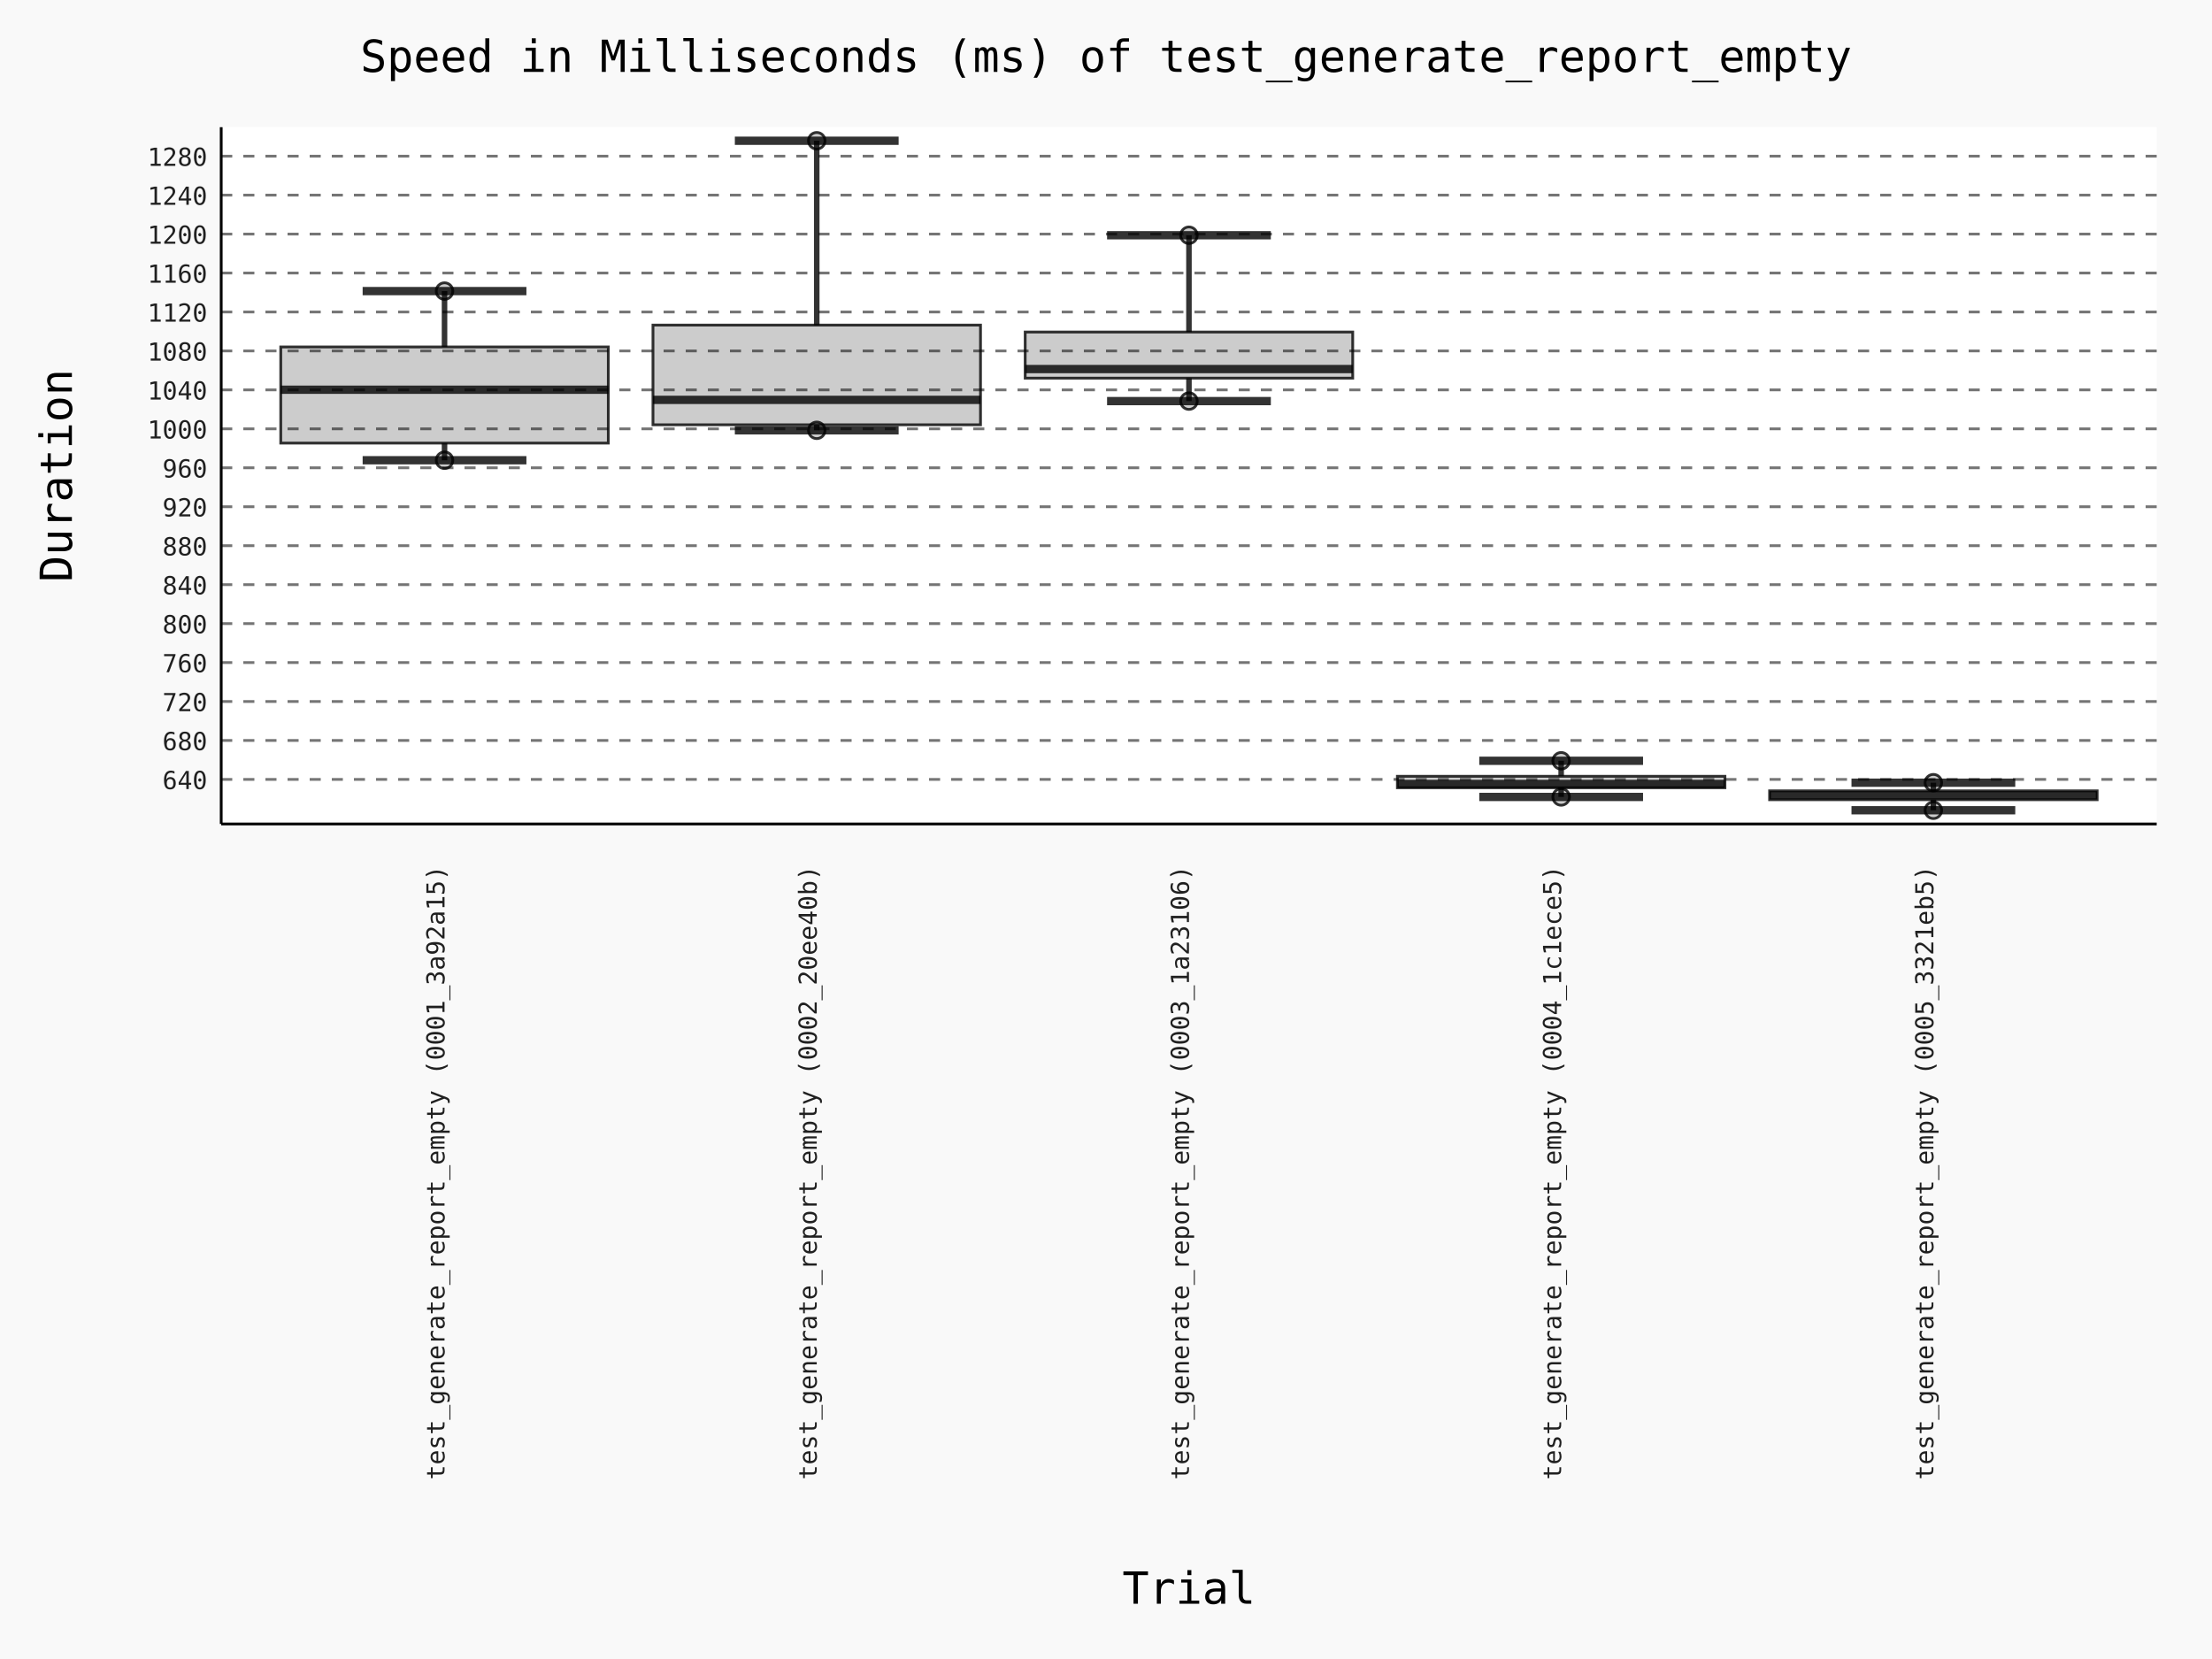
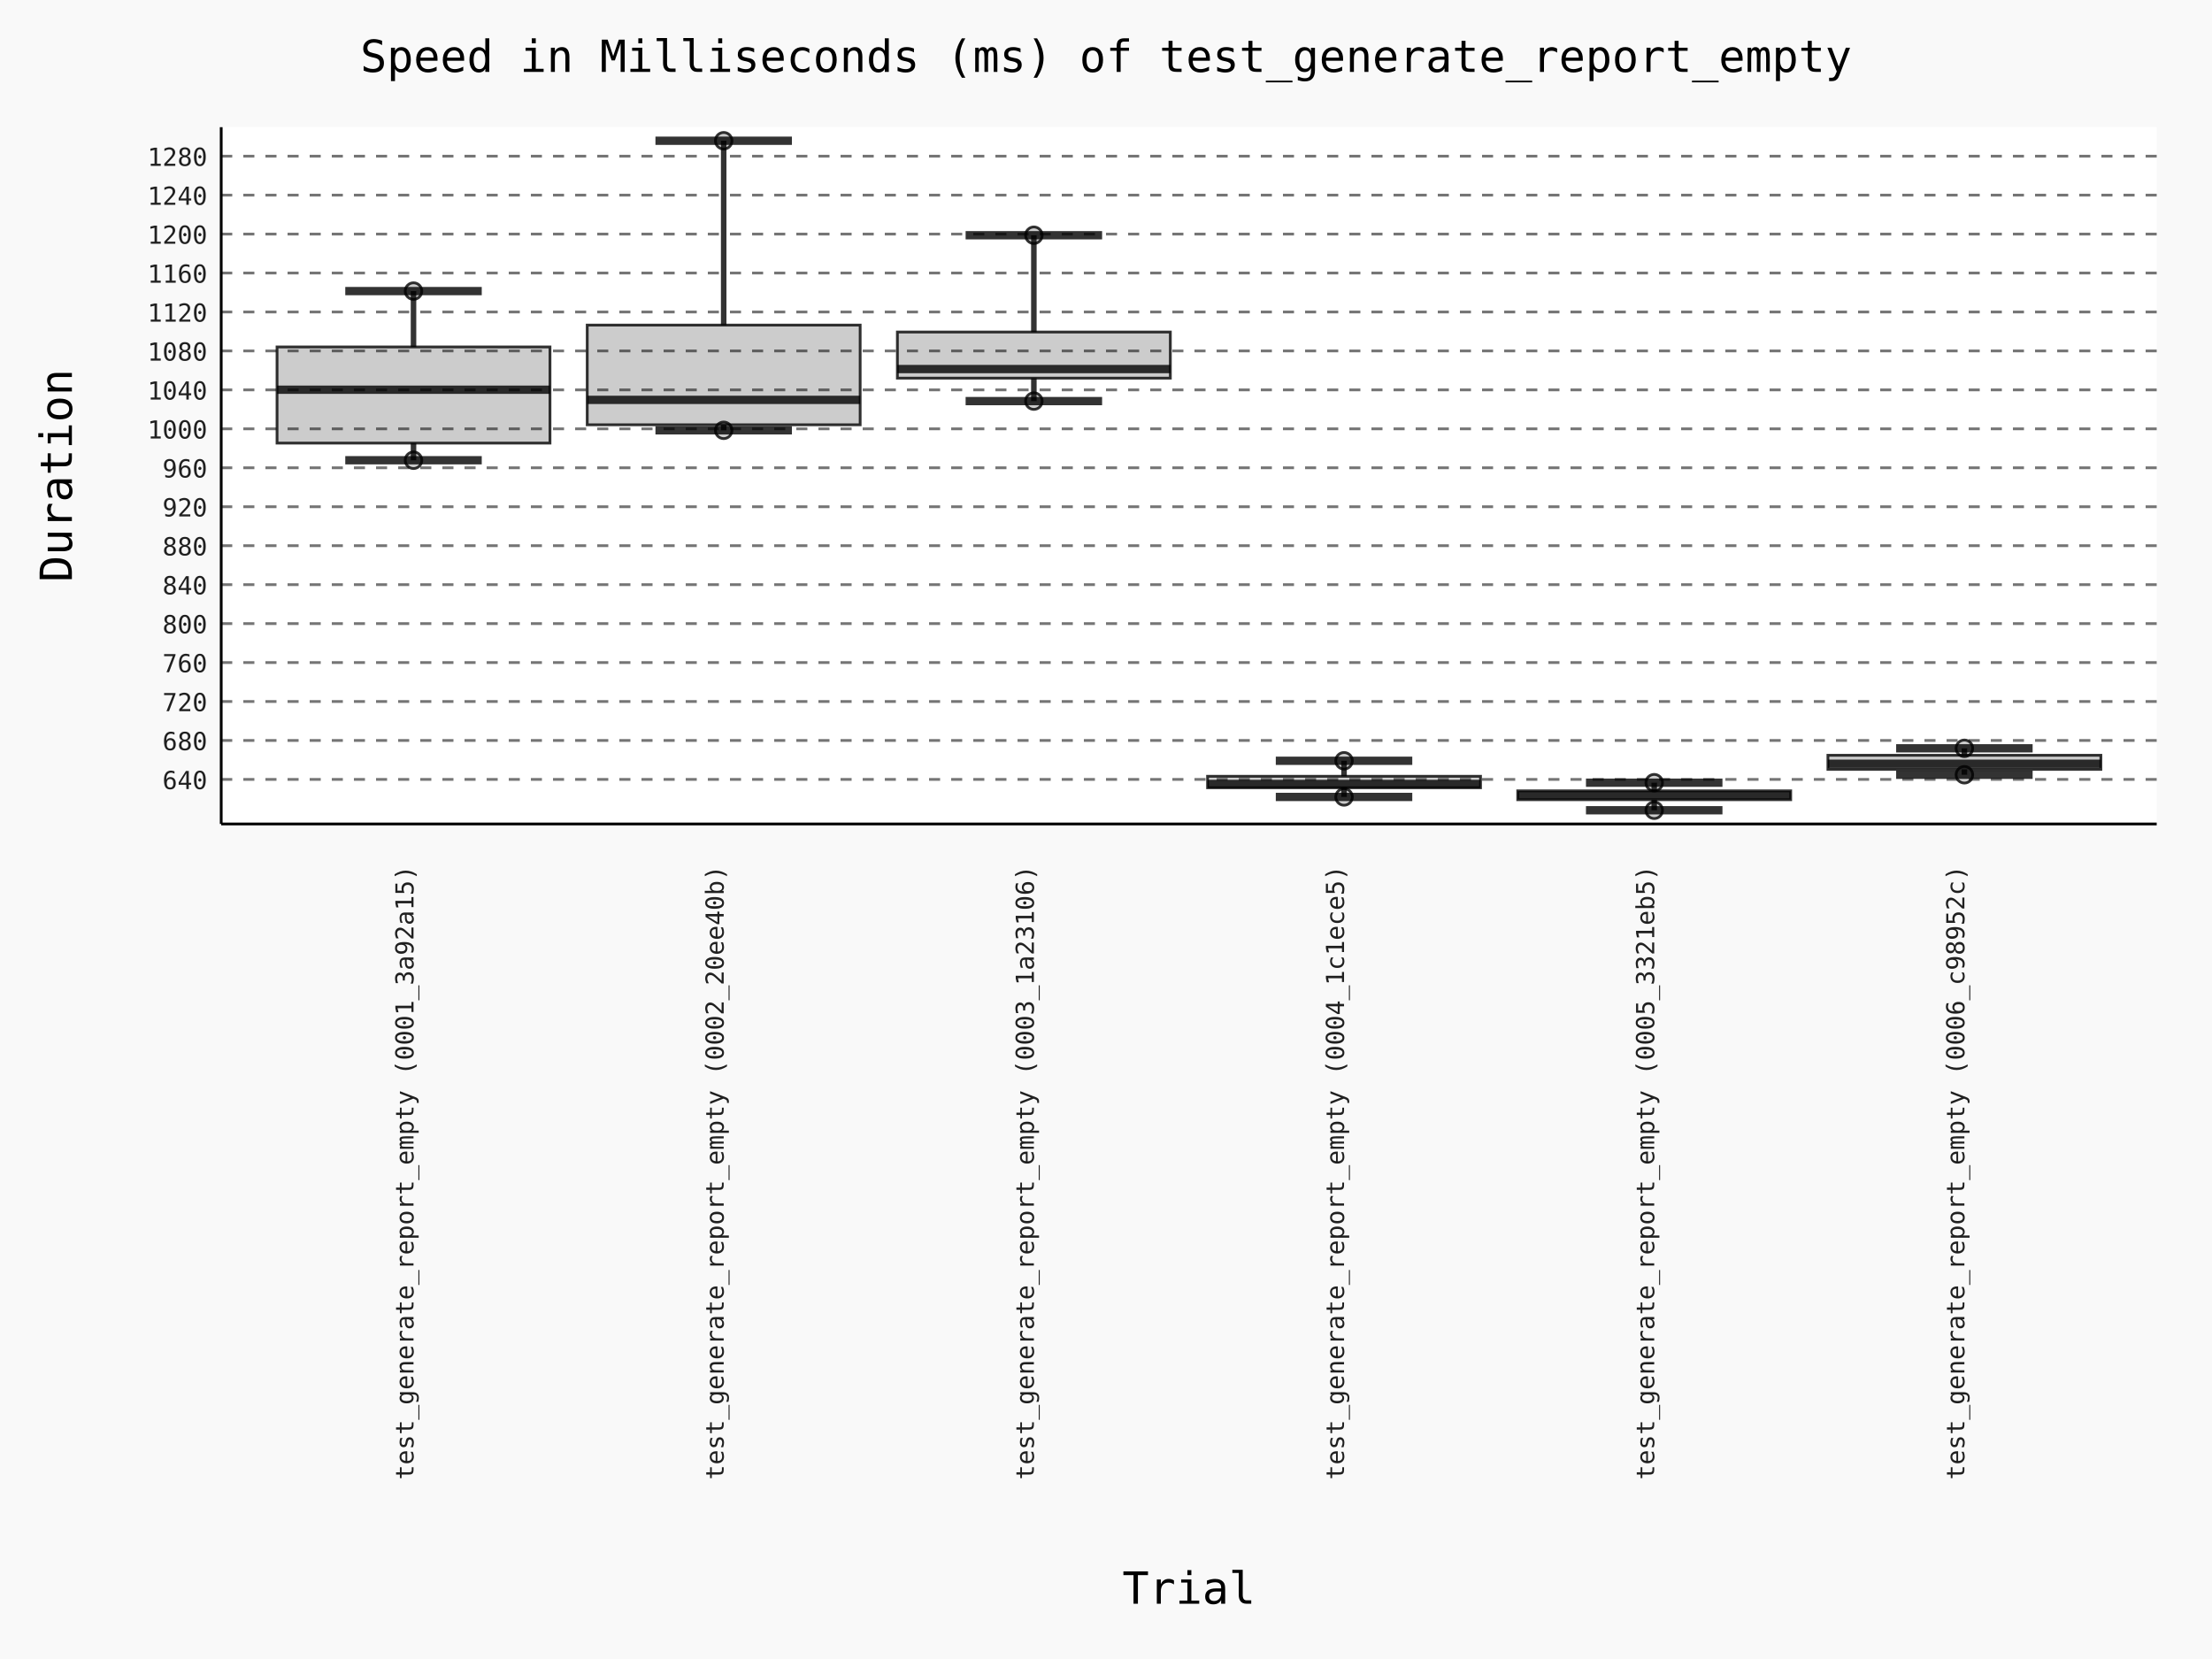
- <svg xmlns="http://www.w3.org/2000/svg" id="chart-5d045a06-40c8-4947-98a6-4b8fa04f6c7e" class="pygal-chart" viewBox="0 0 800 600">
+ <svg xmlns="http://www.w3.org/2000/svg" id="chart-a74ff4c9-cca7-4ad8-9897-bb0d45da492b" class="pygal-chart" viewBox="0 0 800 600">
  <defs>
-     <style type="text/css">#chart-5d045a06-40c8-4947-98a6-4b8fa04f6c7e{-webkit-user-select:none;-webkit-font-smoothing:antialiased;font-family:Consolas,"Deja Vu Sans Mono","Bitstream Vera Sans Mono","Courier New",monospace}#chart-5d045a06-40c8-4947-98a6-4b8fa04f6c7e .title{font-family:Consolas,"Deja Vu Sans Mono","Bitstream Vera Sans Mono","Courier New",monospace;font-size:16px}#chart-5d045a06-40c8-4947-98a6-4b8fa04f6c7e .legends .legend text{font-family:Consolas,"Deja Vu Sans Mono","Bitstream Vera Sans Mono","Courier New",monospace;font-size:14px}#chart-5d045a06-40c8-4947-98a6-4b8fa04f6c7e .axis text{font-family:Consolas,"Deja Vu Sans Mono","Bitstream Vera Sans Mono","Courier New",monospace;font-size:10px}#chart-5d045a06-40c8-4947-98a6-4b8fa04f6c7e .axis text.major{font-family:Consolas,"Deja Vu Sans Mono","Bitstream Vera Sans Mono","Courier New",monospace;font-size:10px}#chart-5d045a06-40c8-4947-98a6-4b8fa04f6c7e .text-overlay text.value{font-family:Consolas,"Deja Vu Sans Mono","Bitstream Vera Sans Mono","Courier New",monospace;font-size:16px}#chart-5d045a06-40c8-4947-98a6-4b8fa04f6c7e .text-overlay text.label{font-family:Consolas,"Deja Vu Sans Mono","Bitstream Vera Sans Mono","Courier New",monospace;font-size:10px}#chart-5d045a06-40c8-4947-98a6-4b8fa04f6c7e .tooltip{font-family:Consolas,"Deja Vu Sans Mono","Bitstream Vera Sans Mono","Courier New",monospace;font-size:14px}#chart-5d045a06-40c8-4947-98a6-4b8fa04f6c7e text.no_data{font-family:Consolas,"Deja Vu Sans Mono","Bitstream Vera Sans Mono","Courier New",monospace;font-size:64px}
- #chart-5d045a06-40c8-4947-98a6-4b8fa04f6c7e{background-color:rgba(249,249,249,1)}#chart-5d045a06-40c8-4947-98a6-4b8fa04f6c7e path,#chart-5d045a06-40c8-4947-98a6-4b8fa04f6c7e line,#chart-5d045a06-40c8-4947-98a6-4b8fa04f6c7e rect,#chart-5d045a06-40c8-4947-98a6-4b8fa04f6c7e circle{-webkit-transition:150ms;-moz-transition:150ms;transition:150ms}#chart-5d045a06-40c8-4947-98a6-4b8fa04f6c7e .graph &gt; .background{fill:rgba(249,249,249,1)}#chart-5d045a06-40c8-4947-98a6-4b8fa04f6c7e .plot &gt; .background{fill:rgba(255,255,255,1)}#chart-5d045a06-40c8-4947-98a6-4b8fa04f6c7e .graph{fill:rgba(0,0,0,.87)}#chart-5d045a06-40c8-4947-98a6-4b8fa04f6c7e text.no_data{fill:rgba(0,0,0,1)}#chart-5d045a06-40c8-4947-98a6-4b8fa04f6c7e .title{fill:rgba(0,0,0,1)}#chart-5d045a06-40c8-4947-98a6-4b8fa04f6c7e .legends .legend text{fill:rgba(0,0,0,.87)}#chart-5d045a06-40c8-4947-98a6-4b8fa04f6c7e .legends .legend:hover text{fill:rgba(0,0,0,1)}#chart-5d045a06-40c8-4947-98a6-4b8fa04f6c7e .axis .line{stroke:rgba(0,0,0,1)}#chart-5d045a06-40c8-4947-98a6-4b8fa04f6c7e .axis .guide.line{stroke:rgba(0,0,0,.54)}#chart-5d045a06-40c8-4947-98a6-4b8fa04f6c7e .axis .major.line{stroke:rgba(0,0,0,.87)}#chart-5d045a06-40c8-4947-98a6-4b8fa04f6c7e .axis text.major{fill:rgba(0,0,0,1)}#chart-5d045a06-40c8-4947-98a6-4b8fa04f6c7e .axis.y .guides:hover .guide.line,#chart-5d045a06-40c8-4947-98a6-4b8fa04f6c7e .line-graph .axis.x .guides:hover .guide.line,#chart-5d045a06-40c8-4947-98a6-4b8fa04f6c7e .stackedline-graph .axis.x .guides:hover .guide.line,#chart-5d045a06-40c8-4947-98a6-4b8fa04f6c7e .xy-graph .axis.x .guides:hover .guide.line{stroke:rgba(0,0,0,1)}#chart-5d045a06-40c8-4947-98a6-4b8fa04f6c7e .axis .guides:hover text{fill:rgba(0,0,0,1)}#chart-5d045a06-40c8-4947-98a6-4b8fa04f6c7e .reactive{fill-opacity:.7;stroke-opacity:.8}#chart-5d045a06-40c8-4947-98a6-4b8fa04f6c7e .ci{stroke:rgba(0,0,0,.87)}#chart-5d045a06-40c8-4947-98a6-4b8fa04f6c7e .reactive.active,#chart-5d045a06-40c8-4947-98a6-4b8fa04f6c7e .active .reactive{fill-opacity:.8;stroke-opacity:.9;stroke-width:4}#chart-5d045a06-40c8-4947-98a6-4b8fa04f6c7e .ci .reactive.active{stroke-width:1.5}#chart-5d045a06-40c8-4947-98a6-4b8fa04f6c7e .series text{fill:rgba(0,0,0,1)}#chart-5d045a06-40c8-4947-98a6-4b8fa04f6c7e .tooltip rect{fill:rgba(255,255,255,1);stroke:rgba(0,0,0,1);-webkit-transition:opacity 150ms;-moz-transition:opacity 150ms;transition:opacity 150ms}#chart-5d045a06-40c8-4947-98a6-4b8fa04f6c7e .tooltip .label{fill:rgba(0,0,0,.87)}#chart-5d045a06-40c8-4947-98a6-4b8fa04f6c7e .tooltip .label{fill:rgba(0,0,0,.87)}#chart-5d045a06-40c8-4947-98a6-4b8fa04f6c7e .tooltip .legend{font-size:.8em;fill:rgba(0,0,0,.54)}#chart-5d045a06-40c8-4947-98a6-4b8fa04f6c7e .tooltip .x_label{font-size:.6em;fill:rgba(0,0,0,1)}#chart-5d045a06-40c8-4947-98a6-4b8fa04f6c7e .tooltip .xlink{font-size:.5em;text-decoration:underline}#chart-5d045a06-40c8-4947-98a6-4b8fa04f6c7e .tooltip .value{font-size:1.5em}#chart-5d045a06-40c8-4947-98a6-4b8fa04f6c7e .bound{font-size:.5em}#chart-5d045a06-40c8-4947-98a6-4b8fa04f6c7e .max-value{font-size:.75em;fill:rgba(0,0,0,.54)}#chart-5d045a06-40c8-4947-98a6-4b8fa04f6c7e .map-element{fill:rgba(255,255,255,1);stroke:rgba(0,0,0,.54) !important}#chart-5d045a06-40c8-4947-98a6-4b8fa04f6c7e .map-element .reactive{fill-opacity:inherit;stroke-opacity:inherit}#chart-5d045a06-40c8-4947-98a6-4b8fa04f6c7e .color-0,#chart-5d045a06-40c8-4947-98a6-4b8fa04f6c7e .color-0 a:visited{stroke:#000000;fill:#000000}#chart-5d045a06-40c8-4947-98a6-4b8fa04f6c7e .color-1,#chart-5d045a06-40c8-4947-98a6-4b8fa04f6c7e .color-1 a:visited{stroke:#000000;fill:#000000}#chart-5d045a06-40c8-4947-98a6-4b8fa04f6c7e .color-2,#chart-5d045a06-40c8-4947-98a6-4b8fa04f6c7e .color-2 a:visited{stroke:#000000;fill:#000000}#chart-5d045a06-40c8-4947-98a6-4b8fa04f6c7e .color-3,#chart-5d045a06-40c8-4947-98a6-4b8fa04f6c7e .color-3 a:visited{stroke:#000000;fill:#000000}#chart-5d045a06-40c8-4947-98a6-4b8fa04f6c7e .color-4,#chart-5d045a06-40c8-4947-98a6-4b8fa04f6c7e .color-4 a:visited{stroke:#000000;fill:#000000}#chart-5d045a06-40c8-4947-98a6-4b8fa04f6c7e .text-overlay .color-0 text{fill:white}#chart-5d045a06-40c8-4947-98a6-4b8fa04f6c7e .text-overlay .color-1 text{fill:white}#chart-5d045a06-40c8-4947-98a6-4b8fa04f6c7e .text-overlay .color-2 text{fill:white}#chart-5d045a06-40c8-4947-98a6-4b8fa04f6c7e .text-overlay .color-3 text{fill:white}#chart-5d045a06-40c8-4947-98a6-4b8fa04f6c7e .text-overlay .color-4 text{fill:white}
- #chart-5d045a06-40c8-4947-98a6-4b8fa04f6c7e text.no_data{text-anchor:middle}#chart-5d045a06-40c8-4947-98a6-4b8fa04f6c7e .guide.line{fill:none}#chart-5d045a06-40c8-4947-98a6-4b8fa04f6c7e .centered{text-anchor:middle}#chart-5d045a06-40c8-4947-98a6-4b8fa04f6c7e .title{text-anchor:middle}#chart-5d045a06-40c8-4947-98a6-4b8fa04f6c7e .legends .legend text{fill-opacity:1}#chart-5d045a06-40c8-4947-98a6-4b8fa04f6c7e .axis.x text{text-anchor:middle}#chart-5d045a06-40c8-4947-98a6-4b8fa04f6c7e .axis.x:not(.web) text[transform]{text-anchor:start}#chart-5d045a06-40c8-4947-98a6-4b8fa04f6c7e .axis.x:not(.web) text[transform].backwards{text-anchor:end}#chart-5d045a06-40c8-4947-98a6-4b8fa04f6c7e .axis.y text{text-anchor:end}#chart-5d045a06-40c8-4947-98a6-4b8fa04f6c7e .axis.y text[transform].backwards{text-anchor:start}#chart-5d045a06-40c8-4947-98a6-4b8fa04f6c7e .axis.y2 text{text-anchor:start}#chart-5d045a06-40c8-4947-98a6-4b8fa04f6c7e .axis.y2 text[transform].backwards{text-anchor:end}#chart-5d045a06-40c8-4947-98a6-4b8fa04f6c7e .axis .guide.line{stroke-dasharray:4,4}#chart-5d045a06-40c8-4947-98a6-4b8fa04f6c7e .axis .major.guide.line{stroke-dasharray:6,6}#chart-5d045a06-40c8-4947-98a6-4b8fa04f6c7e .horizontal .axis.y .guide.line,#chart-5d045a06-40c8-4947-98a6-4b8fa04f6c7e .horizontal .axis.y2 .guide.line,#chart-5d045a06-40c8-4947-98a6-4b8fa04f6c7e .vertical .axis.x .guide.line{opacity:0}#chart-5d045a06-40c8-4947-98a6-4b8fa04f6c7e .horizontal .axis.always_show .guide.line,#chart-5d045a06-40c8-4947-98a6-4b8fa04f6c7e .vertical .axis.always_show .guide.line{opacity:1 !important}#chart-5d045a06-40c8-4947-98a6-4b8fa04f6c7e .axis.y .guides:hover .guide.line,#chart-5d045a06-40c8-4947-98a6-4b8fa04f6c7e .axis.y2 .guides:hover .guide.line,#chart-5d045a06-40c8-4947-98a6-4b8fa04f6c7e .axis.x .guides:hover .guide.line{opacity:1}#chart-5d045a06-40c8-4947-98a6-4b8fa04f6c7e .axis .guides:hover text{opacity:1}#chart-5d045a06-40c8-4947-98a6-4b8fa04f6c7e .nofill{fill:none}#chart-5d045a06-40c8-4947-98a6-4b8fa04f6c7e .subtle-fill{fill-opacity:.2}#chart-5d045a06-40c8-4947-98a6-4b8fa04f6c7e .dot{stroke-width:1px;fill-opacity:1}#chart-5d045a06-40c8-4947-98a6-4b8fa04f6c7e .dot.active{stroke-width:5px}#chart-5d045a06-40c8-4947-98a6-4b8fa04f6c7e .dot.negative{fill:transparent}#chart-5d045a06-40c8-4947-98a6-4b8fa04f6c7e text,#chart-5d045a06-40c8-4947-98a6-4b8fa04f6c7e tspan{stroke:none !important}#chart-5d045a06-40c8-4947-98a6-4b8fa04f6c7e .series text.active{opacity:1}#chart-5d045a06-40c8-4947-98a6-4b8fa04f6c7e .tooltip rect{fill-opacity:.95;stroke-width:.5}#chart-5d045a06-40c8-4947-98a6-4b8fa04f6c7e .tooltip text{fill-opacity:1}#chart-5d045a06-40c8-4947-98a6-4b8fa04f6c7e .showable{visibility:hidden}#chart-5d045a06-40c8-4947-98a6-4b8fa04f6c7e .showable.shown{visibility:visible}#chart-5d045a06-40c8-4947-98a6-4b8fa04f6c7e .gauge-background{fill:rgba(229,229,229,1);stroke:none}#chart-5d045a06-40c8-4947-98a6-4b8fa04f6c7e .bg-lines{stroke:rgba(249,249,249,1);stroke-width:2px}
+     <style type="text/css">#chart-a74ff4c9-cca7-4ad8-9897-bb0d45da492b{-webkit-user-select:none;-webkit-font-smoothing:antialiased;font-family:Consolas,"Deja Vu Sans Mono","Bitstream Vera Sans Mono","Courier New",monospace}#chart-a74ff4c9-cca7-4ad8-9897-bb0d45da492b .title{font-family:Consolas,"Deja Vu Sans Mono","Bitstream Vera Sans Mono","Courier New",monospace;font-size:16px}#chart-a74ff4c9-cca7-4ad8-9897-bb0d45da492b .legends .legend text{font-family:Consolas,"Deja Vu Sans Mono","Bitstream Vera Sans Mono","Courier New",monospace;font-size:14px}#chart-a74ff4c9-cca7-4ad8-9897-bb0d45da492b .axis text{font-family:Consolas,"Deja Vu Sans Mono","Bitstream Vera Sans Mono","Courier New",monospace;font-size:10px}#chart-a74ff4c9-cca7-4ad8-9897-bb0d45da492b .axis text.major{font-family:Consolas,"Deja Vu Sans Mono","Bitstream Vera Sans Mono","Courier New",monospace;font-size:10px}#chart-a74ff4c9-cca7-4ad8-9897-bb0d45da492b .text-overlay text.value{font-family:Consolas,"Deja Vu Sans Mono","Bitstream Vera Sans Mono","Courier New",monospace;font-size:16px}#chart-a74ff4c9-cca7-4ad8-9897-bb0d45da492b .text-overlay text.label{font-family:Consolas,"Deja Vu Sans Mono","Bitstream Vera Sans Mono","Courier New",monospace;font-size:10px}#chart-a74ff4c9-cca7-4ad8-9897-bb0d45da492b .tooltip{font-family:Consolas,"Deja Vu Sans Mono","Bitstream Vera Sans Mono","Courier New",monospace;font-size:14px}#chart-a74ff4c9-cca7-4ad8-9897-bb0d45da492b text.no_data{font-family:Consolas,"Deja Vu Sans Mono","Bitstream Vera Sans Mono","Courier New",monospace;font-size:64px}
+ #chart-a74ff4c9-cca7-4ad8-9897-bb0d45da492b{background-color:rgba(249,249,249,1)}#chart-a74ff4c9-cca7-4ad8-9897-bb0d45da492b path,#chart-a74ff4c9-cca7-4ad8-9897-bb0d45da492b line,#chart-a74ff4c9-cca7-4ad8-9897-bb0d45da492b rect,#chart-a74ff4c9-cca7-4ad8-9897-bb0d45da492b circle{-webkit-transition:150ms;-moz-transition:150ms;transition:150ms}#chart-a74ff4c9-cca7-4ad8-9897-bb0d45da492b .graph &gt; .background{fill:rgba(249,249,249,1)}#chart-a74ff4c9-cca7-4ad8-9897-bb0d45da492b .plot &gt; .background{fill:rgba(255,255,255,1)}#chart-a74ff4c9-cca7-4ad8-9897-bb0d45da492b .graph{fill:rgba(0,0,0,.87)}#chart-a74ff4c9-cca7-4ad8-9897-bb0d45da492b text.no_data{fill:rgba(0,0,0,1)}#chart-a74ff4c9-cca7-4ad8-9897-bb0d45da492b .title{fill:rgba(0,0,0,1)}#chart-a74ff4c9-cca7-4ad8-9897-bb0d45da492b .legends .legend text{fill:rgba(0,0,0,.87)}#chart-a74ff4c9-cca7-4ad8-9897-bb0d45da492b .legends .legend:hover text{fill:rgba(0,0,0,1)}#chart-a74ff4c9-cca7-4ad8-9897-bb0d45da492b .axis .line{stroke:rgba(0,0,0,1)}#chart-a74ff4c9-cca7-4ad8-9897-bb0d45da492b .axis .guide.line{stroke:rgba(0,0,0,.54)}#chart-a74ff4c9-cca7-4ad8-9897-bb0d45da492b .axis .major.line{stroke:rgba(0,0,0,.87)}#chart-a74ff4c9-cca7-4ad8-9897-bb0d45da492b .axis text.major{fill:rgba(0,0,0,1)}#chart-a74ff4c9-cca7-4ad8-9897-bb0d45da492b .axis.y .guides:hover .guide.line,#chart-a74ff4c9-cca7-4ad8-9897-bb0d45da492b .line-graph .axis.x .guides:hover .guide.line,#chart-a74ff4c9-cca7-4ad8-9897-bb0d45da492b .stackedline-graph .axis.x .guides:hover .guide.line,#chart-a74ff4c9-cca7-4ad8-9897-bb0d45da492b .xy-graph .axis.x .guides:hover .guide.line{stroke:rgba(0,0,0,1)}#chart-a74ff4c9-cca7-4ad8-9897-bb0d45da492b .axis .guides:hover text{fill:rgba(0,0,0,1)}#chart-a74ff4c9-cca7-4ad8-9897-bb0d45da492b .reactive{fill-opacity:.7;stroke-opacity:.8}#chart-a74ff4c9-cca7-4ad8-9897-bb0d45da492b .ci{stroke:rgba(0,0,0,.87)}#chart-a74ff4c9-cca7-4ad8-9897-bb0d45da492b .reactive.active,#chart-a74ff4c9-cca7-4ad8-9897-bb0d45da492b .active .reactive{fill-opacity:.8;stroke-opacity:.9;stroke-width:4}#chart-a74ff4c9-cca7-4ad8-9897-bb0d45da492b .ci .reactive.active{stroke-width:1.5}#chart-a74ff4c9-cca7-4ad8-9897-bb0d45da492b .series text{fill:rgba(0,0,0,1)}#chart-a74ff4c9-cca7-4ad8-9897-bb0d45da492b .tooltip rect{fill:rgba(255,255,255,1);stroke:rgba(0,0,0,1);-webkit-transition:opacity 150ms;-moz-transition:opacity 150ms;transition:opacity 150ms}#chart-a74ff4c9-cca7-4ad8-9897-bb0d45da492b .tooltip .label{fill:rgba(0,0,0,.87)}#chart-a74ff4c9-cca7-4ad8-9897-bb0d45da492b .tooltip .label{fill:rgba(0,0,0,.87)}#chart-a74ff4c9-cca7-4ad8-9897-bb0d45da492b .tooltip .legend{font-size:.8em;fill:rgba(0,0,0,.54)}#chart-a74ff4c9-cca7-4ad8-9897-bb0d45da492b .tooltip .x_label{font-size:.6em;fill:rgba(0,0,0,1)}#chart-a74ff4c9-cca7-4ad8-9897-bb0d45da492b .tooltip .xlink{font-size:.5em;text-decoration:underline}#chart-a74ff4c9-cca7-4ad8-9897-bb0d45da492b .tooltip .value{font-size:1.5em}#chart-a74ff4c9-cca7-4ad8-9897-bb0d45da492b .bound{font-size:.5em}#chart-a74ff4c9-cca7-4ad8-9897-bb0d45da492b .max-value{font-size:.75em;fill:rgba(0,0,0,.54)}#chart-a74ff4c9-cca7-4ad8-9897-bb0d45da492b .map-element{fill:rgba(255,255,255,1);stroke:rgba(0,0,0,.54) !important}#chart-a74ff4c9-cca7-4ad8-9897-bb0d45da492b .map-element .reactive{fill-opacity:inherit;stroke-opacity:inherit}#chart-a74ff4c9-cca7-4ad8-9897-bb0d45da492b .color-0,#chart-a74ff4c9-cca7-4ad8-9897-bb0d45da492b .color-0 a:visited{stroke:#000000;fill:#000000}#chart-a74ff4c9-cca7-4ad8-9897-bb0d45da492b .color-1,#chart-a74ff4c9-cca7-4ad8-9897-bb0d45da492b .color-1 a:visited{stroke:#000000;fill:#000000}#chart-a74ff4c9-cca7-4ad8-9897-bb0d45da492b .color-2,#chart-a74ff4c9-cca7-4ad8-9897-bb0d45da492b .color-2 a:visited{stroke:#000000;fill:#000000}#chart-a74ff4c9-cca7-4ad8-9897-bb0d45da492b .color-3,#chart-a74ff4c9-cca7-4ad8-9897-bb0d45da492b .color-3 a:visited{stroke:#000000;fill:#000000}#chart-a74ff4c9-cca7-4ad8-9897-bb0d45da492b .color-4,#chart-a74ff4c9-cca7-4ad8-9897-bb0d45da492b .color-4 a:visited{stroke:#000000;fill:#000000}#chart-a74ff4c9-cca7-4ad8-9897-bb0d45da492b .color-5,#chart-a74ff4c9-cca7-4ad8-9897-bb0d45da492b .color-5 a:visited{stroke:#000000;fill:#000000}#chart-a74ff4c9-cca7-4ad8-9897-bb0d45da492b .text-overlay .color-0 text{fill:white}#chart-a74ff4c9-cca7-4ad8-9897-bb0d45da492b .text-overlay .color-1 text{fill:white}#chart-a74ff4c9-cca7-4ad8-9897-bb0d45da492b .text-overlay .color-2 text{fill:white}#chart-a74ff4c9-cca7-4ad8-9897-bb0d45da492b .text-overlay .color-3 text{fill:white}#chart-a74ff4c9-cca7-4ad8-9897-bb0d45da492b .text-overlay .color-4 text{fill:white}#chart-a74ff4c9-cca7-4ad8-9897-bb0d45da492b .text-overlay .color-5 text{fill:white}
+ #chart-a74ff4c9-cca7-4ad8-9897-bb0d45da492b text.no_data{text-anchor:middle}#chart-a74ff4c9-cca7-4ad8-9897-bb0d45da492b .guide.line{fill:none}#chart-a74ff4c9-cca7-4ad8-9897-bb0d45da492b .centered{text-anchor:middle}#chart-a74ff4c9-cca7-4ad8-9897-bb0d45da492b .title{text-anchor:middle}#chart-a74ff4c9-cca7-4ad8-9897-bb0d45da492b .legends .legend text{fill-opacity:1}#chart-a74ff4c9-cca7-4ad8-9897-bb0d45da492b .axis.x text{text-anchor:middle}#chart-a74ff4c9-cca7-4ad8-9897-bb0d45da492b .axis.x:not(.web) text[transform]{text-anchor:start}#chart-a74ff4c9-cca7-4ad8-9897-bb0d45da492b .axis.x:not(.web) text[transform].backwards{text-anchor:end}#chart-a74ff4c9-cca7-4ad8-9897-bb0d45da492b .axis.y text{text-anchor:end}#chart-a74ff4c9-cca7-4ad8-9897-bb0d45da492b .axis.y text[transform].backwards{text-anchor:start}#chart-a74ff4c9-cca7-4ad8-9897-bb0d45da492b .axis.y2 text{text-anchor:start}#chart-a74ff4c9-cca7-4ad8-9897-bb0d45da492b .axis.y2 text[transform].backwards{text-anchor:end}#chart-a74ff4c9-cca7-4ad8-9897-bb0d45da492b .axis .guide.line{stroke-dasharray:4,4}#chart-a74ff4c9-cca7-4ad8-9897-bb0d45da492b .axis .major.guide.line{stroke-dasharray:6,6}#chart-a74ff4c9-cca7-4ad8-9897-bb0d45da492b .horizontal .axis.y .guide.line,#chart-a74ff4c9-cca7-4ad8-9897-bb0d45da492b .horizontal .axis.y2 .guide.line,#chart-a74ff4c9-cca7-4ad8-9897-bb0d45da492b .vertical .axis.x .guide.line{opacity:0}#chart-a74ff4c9-cca7-4ad8-9897-bb0d45da492b .horizontal .axis.always_show .guide.line,#chart-a74ff4c9-cca7-4ad8-9897-bb0d45da492b .vertical .axis.always_show .guide.line{opacity:1 !important}#chart-a74ff4c9-cca7-4ad8-9897-bb0d45da492b .axis.y .guides:hover .guide.line,#chart-a74ff4c9-cca7-4ad8-9897-bb0d45da492b .axis.y2 .guides:hover .guide.line,#chart-a74ff4c9-cca7-4ad8-9897-bb0d45da492b .axis.x .guides:hover .guide.line{opacity:1}#chart-a74ff4c9-cca7-4ad8-9897-bb0d45da492b .axis .guides:hover text{opacity:1}#chart-a74ff4c9-cca7-4ad8-9897-bb0d45da492b .nofill{fill:none}#chart-a74ff4c9-cca7-4ad8-9897-bb0d45da492b .subtle-fill{fill-opacity:.2}#chart-a74ff4c9-cca7-4ad8-9897-bb0d45da492b .dot{stroke-width:1px;fill-opacity:1}#chart-a74ff4c9-cca7-4ad8-9897-bb0d45da492b .dot.active{stroke-width:5px}#chart-a74ff4c9-cca7-4ad8-9897-bb0d45da492b .dot.negative{fill:transparent}#chart-a74ff4c9-cca7-4ad8-9897-bb0d45da492b text,#chart-a74ff4c9-cca7-4ad8-9897-bb0d45da492b tspan{stroke:none !important}#chart-a74ff4c9-cca7-4ad8-9897-bb0d45da492b .series text.active{opacity:1}#chart-a74ff4c9-cca7-4ad8-9897-bb0d45da492b .tooltip rect{fill-opacity:.95;stroke-width:.5}#chart-a74ff4c9-cca7-4ad8-9897-bb0d45da492b .tooltip text{fill-opacity:1}#chart-a74ff4c9-cca7-4ad8-9897-bb0d45da492b .showable{visibility:hidden}#chart-a74ff4c9-cca7-4ad8-9897-bb0d45da492b .showable.shown{visibility:visible}#chart-a74ff4c9-cca7-4ad8-9897-bb0d45da492b .gauge-background{fill:rgba(229,229,229,1);stroke:none}#chart-a74ff4c9-cca7-4ad8-9897-bb0d45da492b .bg-lines{stroke:rgba(249,249,249,1);stroke-width:2px}
.tooltip .value{font-size:1em !important}.axis text{font-size:9px !important}</style>
  </defs>
  <g class="graph custombox-graph vertical">
    <rect x="0" y="0" width="800" height="600" class="background" />
    <g transform="translate(80, 46)" class="plot">
      <rect x="0" y="0" width="700.0" height="252.0" class="background" />
      <g class="axis y always_show">
        <path d="M0 252 h700" class="line" />
        <g class="guides">
          <path d="M0 235.884 h700" class="guide line" />
          <text x="-5" y="239.384" class="">640</text>
        </g>
        <g class="guides">
          <path d="M0 221.796 h700" class="guide line" />
          <text x="-5" y="225.296" class="">680</text>
        </g>
        <g class="guides">
          <path d="M0 207.708 h700" class="guide line" />
          <text x="-5" y="211.208" class="">720</text>
        </g>
        <g class="guides">
          <path d="M0 193.621 h700" class="guide line" />
          <text x="-5" y="197.121" class="">760</text>
        </g>
        <g class="guides">
          <path d="M0 179.533 h700" class="guide line" />
          <text x="-5" y="183.033" class="">800</text>
        </g>
        <g class="guides">
          <path d="M0 165.445 h700" class="guide line" />
          <text x="-5" y="168.945" class="">840</text>
        </g>
        <g class="guides">
          <path d="M0 151.358 h700" class="guide line" />
          <text x="-5" y="154.858" class="">880</text>
        </g>
        <g class="guides">
          <path d="M0 137.27 h700" class="guide line" />
          <text x="-5" y="140.77" class="">920</text>
        </g>
        <g class="guides">
          <path d="M0 123.182 h700" class="guide line" />
          <text x="-5" y="126.682" class="">960</text>
        </g>
        <g class="guides">
          <path d="M0 109.095 h700" class="guide line" />
          <text x="-5" y="112.595" class="">1000</text>
        </g>
        <g class="guides">
          <path d="M0 95.007 h700" class="guide line" />
          <text x="-5" y="98.507" class="">1040</text>
        </g>
        <g class="guides">
          <path d="M0 80.919 h700" class="guide line" />
          <text x="-5" y="84.419" class="">1080</text>
        </g>
        <g class="guides">
          <path d="M0 66.832 h700" class="guide line" />
          <text x="-5" y="70.332" class="">1120</text>
        </g>
        <g class="guides">
          <path d="M0 52.744 h700" class="guide line" />
          <text x="-5" y="56.244" class="">1160</text>
        </g>
        <g class="guides">
          <path d="M0 38.657 h700" class="guide line" />
          <text x="-5" y="42.157" class="">1200</text>
        </g>
        <g class="guides">
          <path d="M0 24.569 h700" class="guide line" />
          <text x="-5" y="28.069" class="">1240</text>
        </g>
        <g class="guides">
          <path d="M0 10.481 h700" class="guide line" />
          <text x="-5" y="13.981" class="">1280</text>
        </g>
      </g>
      <g class="axis x">
        <path d="M0 0 v252" class="line" />
        <g class="guides">
-           <path d="M80.769 0 v252" class="guide line" />
-           <text x="80.769" y="267.0" class="backwards" transform="rotate(270 80.76923 267)">test_generate_report_empty (0001_3a92a15)</text>
-         </g>
-         <g class="guides">
-           <path d="M215.385 0 v252" class="guide line" />
-           <text x="215.385" y="267.0" class="backwards" transform="rotate(270 215.3846 267)">test_generate_report_empty (0002_20ee40b)</text>
-         </g>
-         <g class="guides">
-           <path d="M350 0 v252" class="guide line" />
-           <text x="350.0" y="267.0" class="backwards" transform="rotate(270 350 267)">test_generate_report_empty (0003_1a23106)</text>
-         </g>
-         <g class="guides">
-           <path d="M484.615 0 v252" class="guide line" />
-           <text x="484.615" y="267.0" class="backwards" transform="rotate(270 484.6154 267)">test_generate_report_empty (0004_1c1ece5)</text>
-         </g>
-         <g class="guides">
-           <path d="M619.231 0 v252" class="guide line" />
-           <text x="619.231" y="267.0" class="backwards" transform="rotate(270 619.2308 267)">test_generate_report_empty (0005_3321eb5)</text>
+           <path d="M69.551 0 v252" class="guide line" />
+           <text x="69.551" y="267.0" class="backwards" transform="rotate(270 69.55128 267)">test_generate_report_empty (0001_3a92a15)</text>
+         </g>
+         <g class="guides">
+           <path d="M181.731 0 v252" class="guide line" />
+           <text x="181.731" y="267.0" class="backwards" transform="rotate(270 181.7308 267)">test_generate_report_empty (0002_20ee40b)</text>
+         </g>
+         <g class="guides">
+           <path d="M293.91 0 v252" class="guide line" />
+           <text x="293.91" y="267.0" class="backwards" transform="rotate(270 293.9103 267)">test_generate_report_empty (0003_1a23106)</text>
+         </g>
+         <g class="guides">
+           <path d="M406.09 0 v252" class="guide line" />
+           <text x="406.09" y="267.0" class="backwards" transform="rotate(270 406.0897 267)">test_generate_report_empty (0004_1c1ece5)</text>
+         </g>
+         <g class="guides">
+           <path d="M518.269 0 v252" class="guide line" />
+           <text x="518.269" y="267.0" class="backwards" transform="rotate(270 518.2692 267)">test_generate_report_empty (0005_3321eb5)</text>
+         </g>
+         <g class="guides">
+           <path d="M630.449 0 v252" class="guide line" />
+           <text x="630.449" y="267.0" class="backwards" transform="rotate(270 630.4487 267)">test_generate_report_empty (0006_c98952c)</text>
        </g>
      </g>
      <g class="series serie-0 color-0">
        <g class="boxes">
          <g class="box">
-             <path stroke-width="3" d="M51.154 120.453 L110.385 120.453" class="reactive tooltip-trigger" />
-             <path stroke-width="3" d="M21.538 94.947 L140 94.947" class="reactive tooltip-trigger" />
-             <path stroke-width="3" d="M51.154 59.276 L110.385 59.276" class="reactive tooltip-trigger" />
-             <path stroke-width="2" d="M80.769 120.453 L80.769 114.256" class="reactive tooltip-trigger" />
-             <path stroke-width="2" d="M80.769 59.276 L80.769 79.476" class="reactive tooltip-trigger" />
-             <rect x="21.538" y="79.476" height="34.78" width="118.462" class="subtle-fill reactive tooltip-trigger" />
-             <circle cx="80.769" cy="120.453" r="3" class="subtle-fill reactive tooltip-trigger" />
-             <circle cx="80.769" cy="59.276" r="3" class="subtle-fill reactive tooltip-trigger" />
+             <path stroke-width="3" d="M44.872 120.453 L94.231 120.453" class="reactive tooltip-trigger" />
+             <path stroke-width="3" d="M20.192 94.947 L118.91 94.947" class="reactive tooltip-trigger" />
+             <path stroke-width="3" d="M44.872 59.276 L94.231 59.276" class="reactive tooltip-trigger" />
+             <path stroke-width="2" d="M69.551 120.453 L69.551 114.256" class="reactive tooltip-trigger" />
+             <path stroke-width="2" d="M69.551 59.276 L69.551 79.476" class="reactive tooltip-trigger" />
+             <rect x="20.192" y="79.476" height="34.78" width="98.718" class="subtle-fill reactive tooltip-trigger" />
+             <circle cx="69.551" cy="120.453" r="3" class="subtle-fill reactive tooltip-trigger" />
+             <circle cx="69.551" cy="59.276" r="3" class="subtle-fill reactive tooltip-trigger" />
          </g>
        </g>
      </g>
      <g class="series serie-1 color-1">
        <g class="boxes">
          <g class="box">
-             <path stroke-width="3" d="M185.769 109.628 L245 109.628" class="reactive tooltip-trigger" />
-             <path stroke-width="3" d="M156.154 98.619 L274.615 98.619" class="reactive tooltip-trigger" />
-             <path stroke-width="3" d="M185.769 4.904 L245 4.904" class="reactive tooltip-trigger" />
-             <path stroke-width="2" d="M215.385 109.628 L215.385 107.631" class="reactive tooltip-trigger" />
-             <path stroke-width="2" d="M215.385 4.904 L215.385 71.57" class="reactive tooltip-trigger" />
-             <rect x="156.154" y="71.57" height="36.061" width="118.462" class="subtle-fill reactive tooltip-trigger" />
-             <circle cx="215.385" cy="109.628" r="3" class="subtle-fill reactive tooltip-trigger" />
-             <circle cx="215.385" cy="4.904" r="3" class="subtle-fill reactive tooltip-trigger" />
+             <path stroke-width="3" d="M157.051 109.628 L206.41 109.628" class="reactive tooltip-trigger" />
+             <path stroke-width="3" d="M132.372 98.619 L231.09 98.619" class="reactive tooltip-trigger" />
+             <path stroke-width="3" d="M157.051 4.904 L206.41 4.904" class="reactive tooltip-trigger" />
+             <path stroke-width="2" d="M181.731 109.628 L181.731 107.631" class="reactive tooltip-trigger" />
+             <path stroke-width="2" d="M181.731 4.904 L181.731 71.57" class="reactive tooltip-trigger" />
+             <rect x="132.372" y="71.57" height="36.061" width="98.718" class="subtle-fill reactive tooltip-trigger" />
+             <circle cx="181.731" cy="109.628" r="3" class="subtle-fill reactive tooltip-trigger" />
+             <circle cx="181.731" cy="4.904" r="3" class="subtle-fill reactive tooltip-trigger" />
          </g>
        </g>
      </g>
      <g class="series serie-2 color-2">
        <g class="boxes">
          <g class="box">
-             <path stroke-width="3" d="M320.385 99.063 L379.615 99.063" class="reactive tooltip-trigger" />
-             <path stroke-width="3" d="M290.769 87.472 L409.231 87.472" class="reactive tooltip-trigger" />
-             <path stroke-width="3" d="M320.385 39.077 L379.615 39.077" class="reactive tooltip-trigger" />
-             <path stroke-width="2" d="M350 99.063 L350 90.76" class="reactive tooltip-trigger" />
-             <path stroke-width="2" d="M350 39.077 L350 74.079" class="reactive tooltip-trigger" />
-             <rect x="290.769" y="74.079" height="16.682" width="118.462" class="subtle-fill reactive tooltip-trigger" />
-             <circle cx="350.0" cy="99.063" r="3" class="subtle-fill reactive tooltip-trigger" />
-             <circle cx="350.0" cy="39.077" r="3" class="subtle-fill reactive tooltip-trigger" />
+             <path stroke-width="3" d="M269.231 99.063 L318.59 99.063" class="reactive tooltip-trigger" />
+             <path stroke-width="3" d="M244.551 87.472 L343.269 87.472" class="reactive tooltip-trigger" />
+             <path stroke-width="3" d="M269.231 39.077 L318.59 39.077" class="reactive tooltip-trigger" />
+             <path stroke-width="2" d="M293.91 99.063 L293.91 90.76" class="reactive tooltip-trigger" />
+             <path stroke-width="2" d="M293.91 39.077 L293.91 74.079" class="reactive tooltip-trigger" />
+             <rect x="244.551" y="74.079" height="16.682" width="98.718" class="subtle-fill reactive tooltip-trigger" />
+             <circle cx="293.91" cy="99.063" r="3" class="subtle-fill reactive tooltip-trigger" />
+             <circle cx="293.91" cy="39.077" r="3" class="subtle-fill reactive tooltip-trigger" />
          </g>
        </g>
      </g>
      <g class="series serie-3 color-3">
        <g class="boxes">
          <g class="box">
-             <path stroke-width="3" d="M455 242.226 L514.231 242.226" class="reactive tooltip-trigger" />
-             <path stroke-width="3" d="M425.385 237.533 L543.846 237.533" class="reactive tooltip-trigger" />
-             <path stroke-width="3" d="M455 229.149 L514.231 229.149" class="reactive tooltip-trigger" />
-             <path stroke-width="2" d="M484.615 242.226 L484.615 238.902" class="reactive tooltip-trigger" />
-             <path stroke-width="2" d="M484.615 229.149 L484.615 234.751" class="reactive tooltip-trigger" />
-             <rect x="425.385" y="234.751" height="4.15" width="118.462" class="subtle-fill reactive tooltip-trigger" />
-             <circle cx="484.615" cy="242.226" r="3" class="subtle-fill reactive tooltip-trigger" />
-             <circle cx="484.615" cy="229.149" r="3" class="subtle-fill reactive tooltip-trigger" />
+             <path stroke-width="3" d="M381.41 242.226 L430.769 242.226" class="reactive tooltip-trigger" />
+             <path stroke-width="3" d="M356.731 237.533 L455.449 237.533" class="reactive tooltip-trigger" />
+             <path stroke-width="3" d="M381.41 229.149 L430.769 229.149" class="reactive tooltip-trigger" />
+             <path stroke-width="2" d="M406.09 242.226 L406.09 238.902" class="reactive tooltip-trigger" />
+             <path stroke-width="2" d="M406.09 229.149 L406.09 234.751" class="reactive tooltip-trigger" />
+             <rect x="356.731" y="234.751" height="4.15" width="98.718" class="subtle-fill reactive tooltip-trigger" />
+             <circle cx="406.09" cy="242.226" r="3" class="subtle-fill reactive tooltip-trigger" />
+             <circle cx="406.09" cy="229.149" r="3" class="subtle-fill reactive tooltip-trigger" />
          </g>
        </g>
      </g>
      <g class="series serie-4 color-4">
        <g class="boxes">
          <g class="box">
-             <path stroke-width="3" d="M589.615 247.042 L648.846 247.042" class="reactive tooltip-trigger" />
-             <path stroke-width="3" d="M560 241.615 L678.462 241.615" class="reactive tooltip-trigger" />
-             <path stroke-width="3" d="M589.615 237.071 L648.846 237.071" class="reactive tooltip-trigger" />
-             <path stroke-width="2" d="M619.231 247.042 L619.231 243.227" class="reactive tooltip-trigger" />
-             <path stroke-width="2" d="M619.231 237.071 L619.231 240.019" class="reactive tooltip-trigger" />
-             <rect x="560.0" y="240.019" height="3.208" width="118.462" class="subtle-fill reactive tooltip-trigger" />
-             <circle cx="619.231" cy="247.042" r="3" class="subtle-fill reactive tooltip-trigger" />
-             <circle cx="619.231" cy="237.071" r="3" class="subtle-fill reactive tooltip-trigger" />
+             <path stroke-width="3" d="M493.59 247.042 L542.949 247.042" class="reactive tooltip-trigger" />
+             <path stroke-width="3" d="M468.91 241.615 L567.628 241.615" class="reactive tooltip-trigger" />
+             <path stroke-width="3" d="M493.59 237.071 L542.949 237.071" class="reactive tooltip-trigger" />
+             <path stroke-width="2" d="M518.269 247.042 L518.269 243.227" class="reactive tooltip-trigger" />
+             <path stroke-width="2" d="M518.269 237.071 L518.269 240.019" class="reactive tooltip-trigger" />
+             <rect x="468.91" y="240.019" height="3.208" width="98.718" class="subtle-fill reactive tooltip-trigger" />
+             <circle cx="518.269" cy="247.042" r="3" class="subtle-fill reactive tooltip-trigger" />
+             <circle cx="518.269" cy="237.071" r="3" class="subtle-fill reactive tooltip-trigger" />
+           </g>
+         </g>
+       </g>
+       <g class="series serie-5 color-5">
+         <g class="boxes">
+           <g class="box">
+             <path stroke-width="3" d="M605.769 234.205 L655.128 234.205" class="reactive tooltip-trigger" />
+             <path stroke-width="3" d="M581.09 230.223 L679.808 230.223" class="reactive tooltip-trigger" />
+             <path stroke-width="3" d="M605.769 224.64 L655.128 224.64" class="reactive tooltip-trigger" />
+             <path stroke-width="2" d="M630.449 234.205 L630.449 232.257" class="reactive tooltip-trigger" />
+             <path stroke-width="2" d="M630.449 224.64 L630.449 227.154" class="reactive tooltip-trigger" />
+             <rect x="581.09" y="227.154" height="5.103" width="98.718" class="subtle-fill reactive tooltip-trigger" />
+             <circle cx="630.449" cy="234.205" r="3" class="subtle-fill reactive tooltip-trigger" />
+             <circle cx="630.449" cy="224.64" r="3" class="subtle-fill reactive tooltip-trigger" />
          </g>
        </g>
      </g>
    </g>
    <g class="titles">
      <text x="400.0" y="26" class="title plot_title">Speed in Milliseconds (ms) of test_generate_report_empty</text>
      <text x="430.0" y="580.0" class="title">Trial</text>
      <text x="0" y="198.0" class="title" transform="rotate(-90 0 172)">Duration</text>
    </g>
    <g transform="translate(80, 46)" class="plot overlay">
      <g class="series serie-0 color-0" />
      <g class="series serie-1 color-1" />
      <g class="series serie-2 color-2" />
      <g class="series serie-3 color-3" />
      <g class="series serie-4 color-4" />
+       <g class="series serie-5 color-5" />
    </g>
    <g transform="translate(80, 46)" class="plot text-overlay">
      <g class="series serie-0 color-0" />
      <g class="series serie-1 color-1" />
      <g class="series serie-2 color-2" />
      <g class="series serie-3 color-3" />
      <g class="series serie-4 color-4" />
+       <g class="series serie-5 color-5" />
    </g>
    <g transform="translate(80, 46)" class="plot tooltip-overlay">
      <g transform="translate(0 0)" style="opacity: 0" class="tooltip">
        <rect rx="0" ry="0" width="0" height="0" class="tooltip-box" />
        <g class="text" />
      </g>
    </g>
  </g>
</svg>
